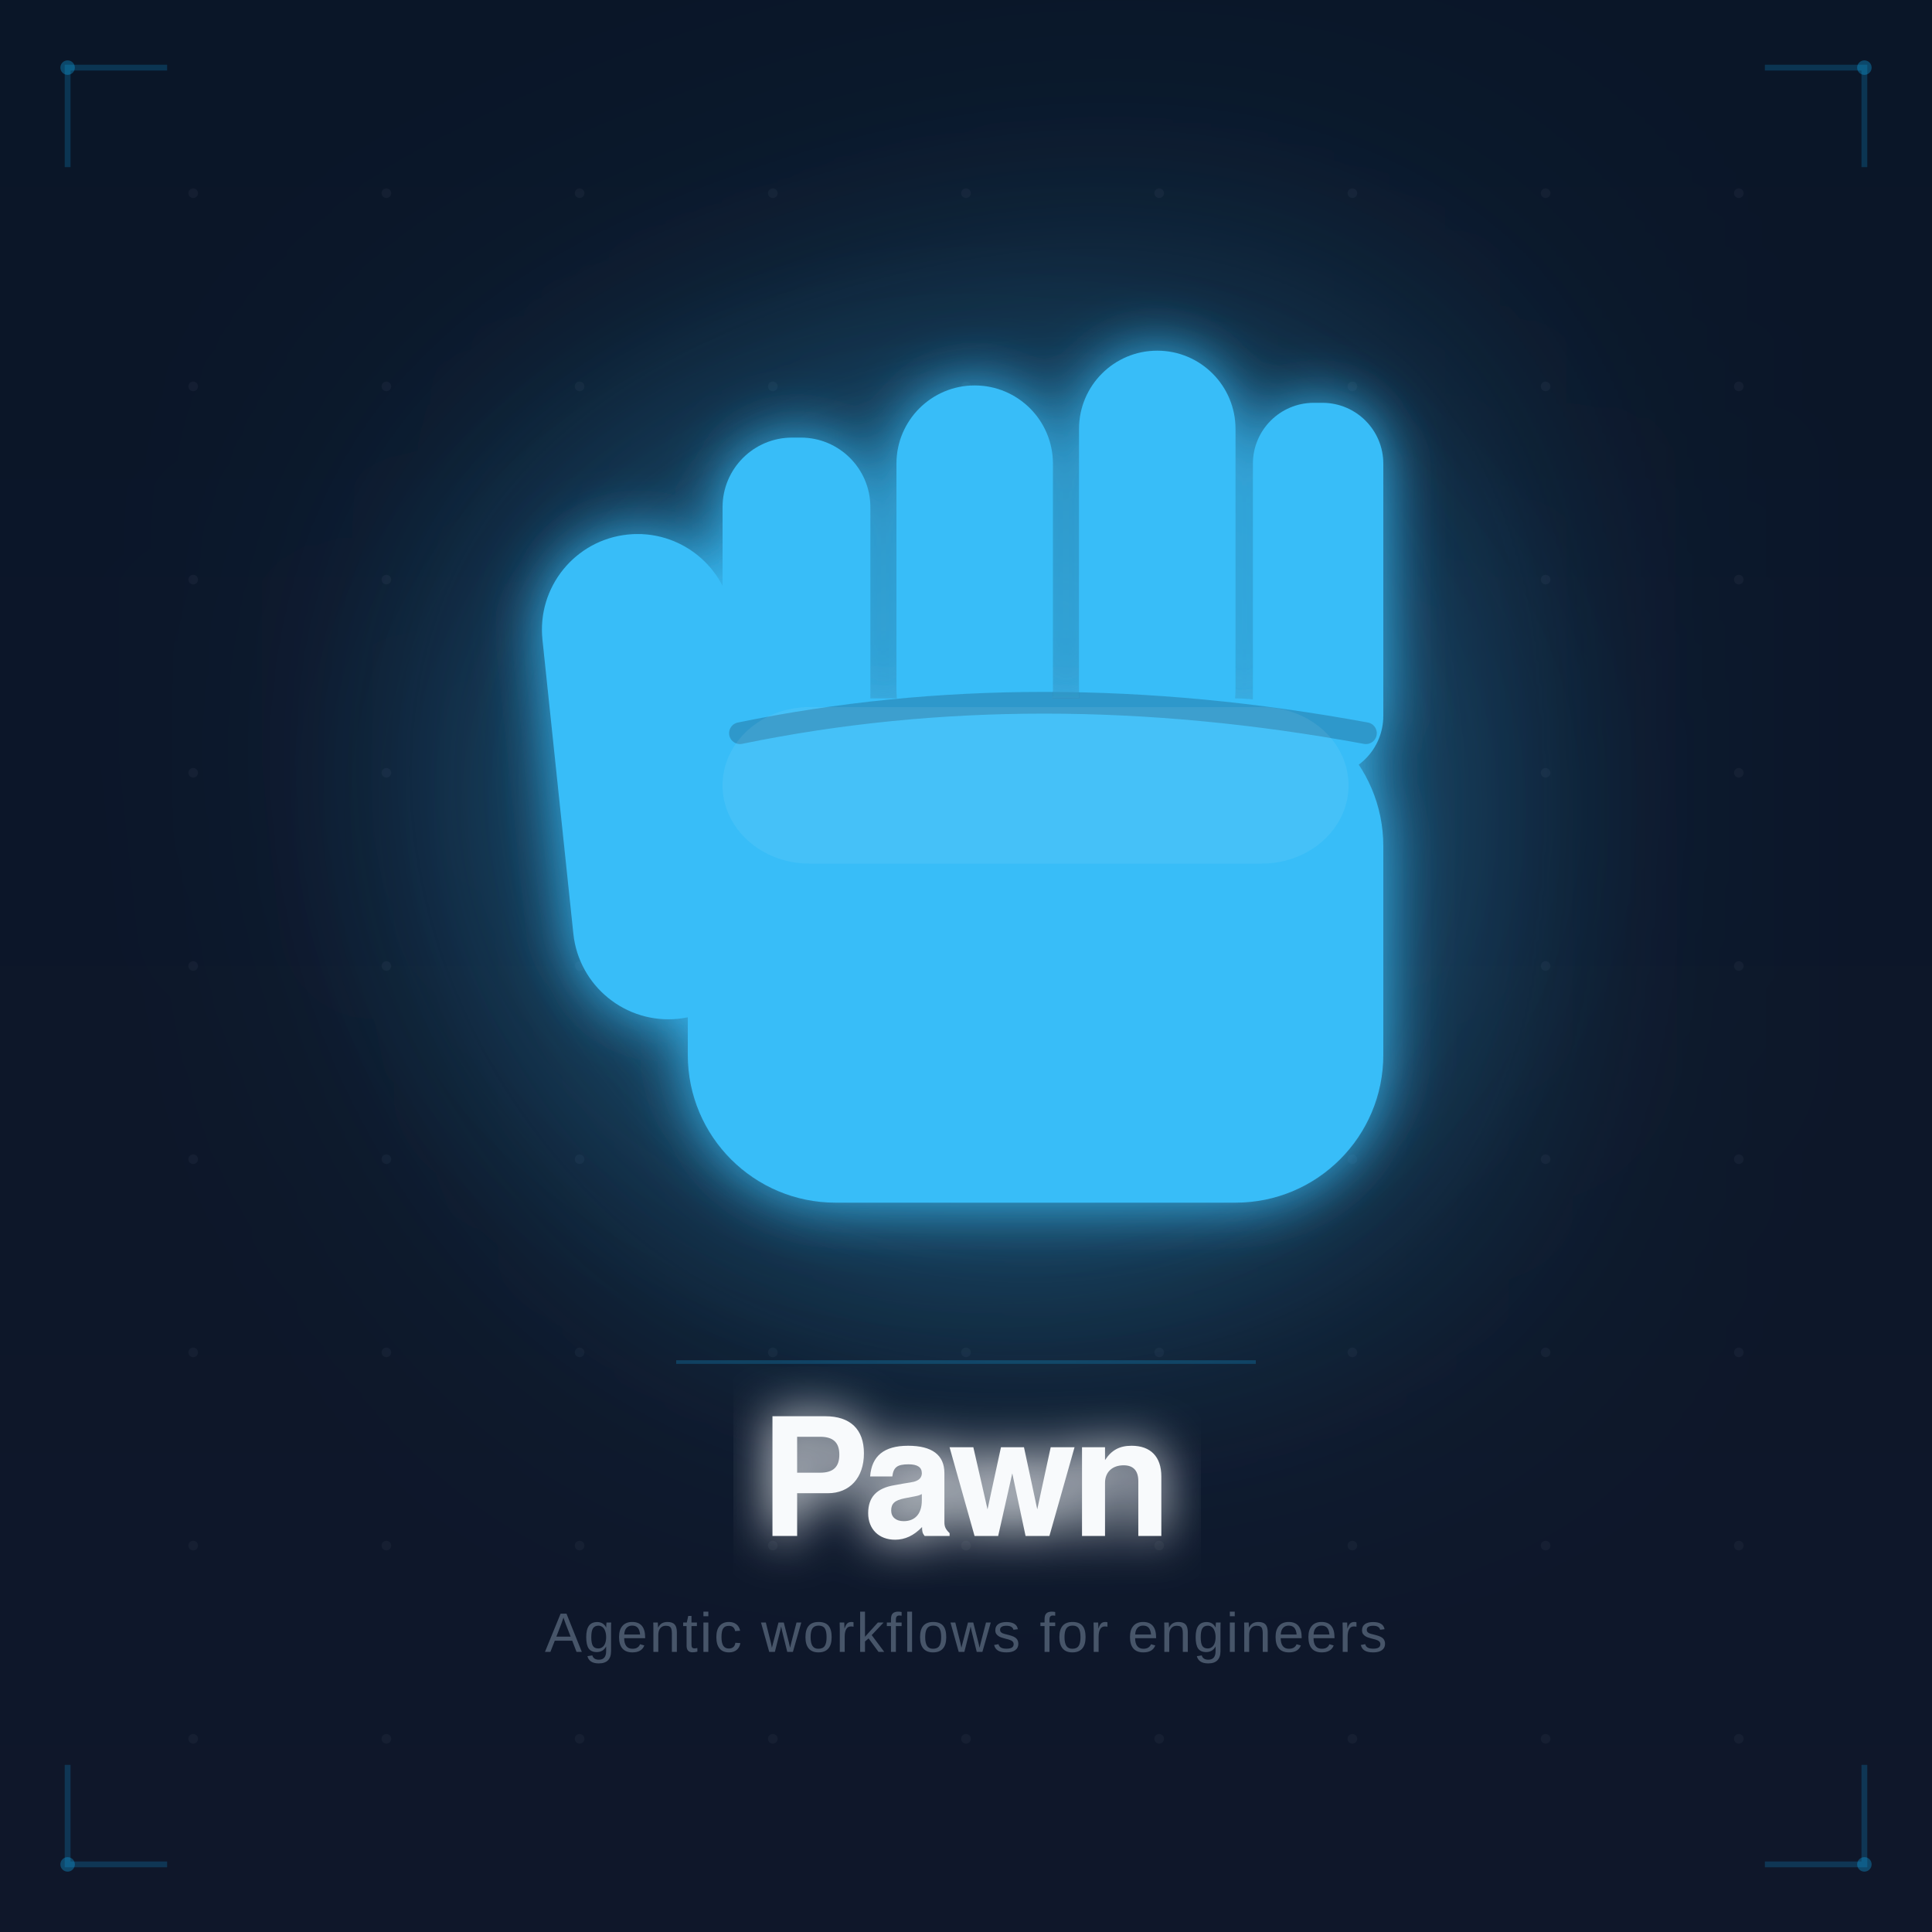
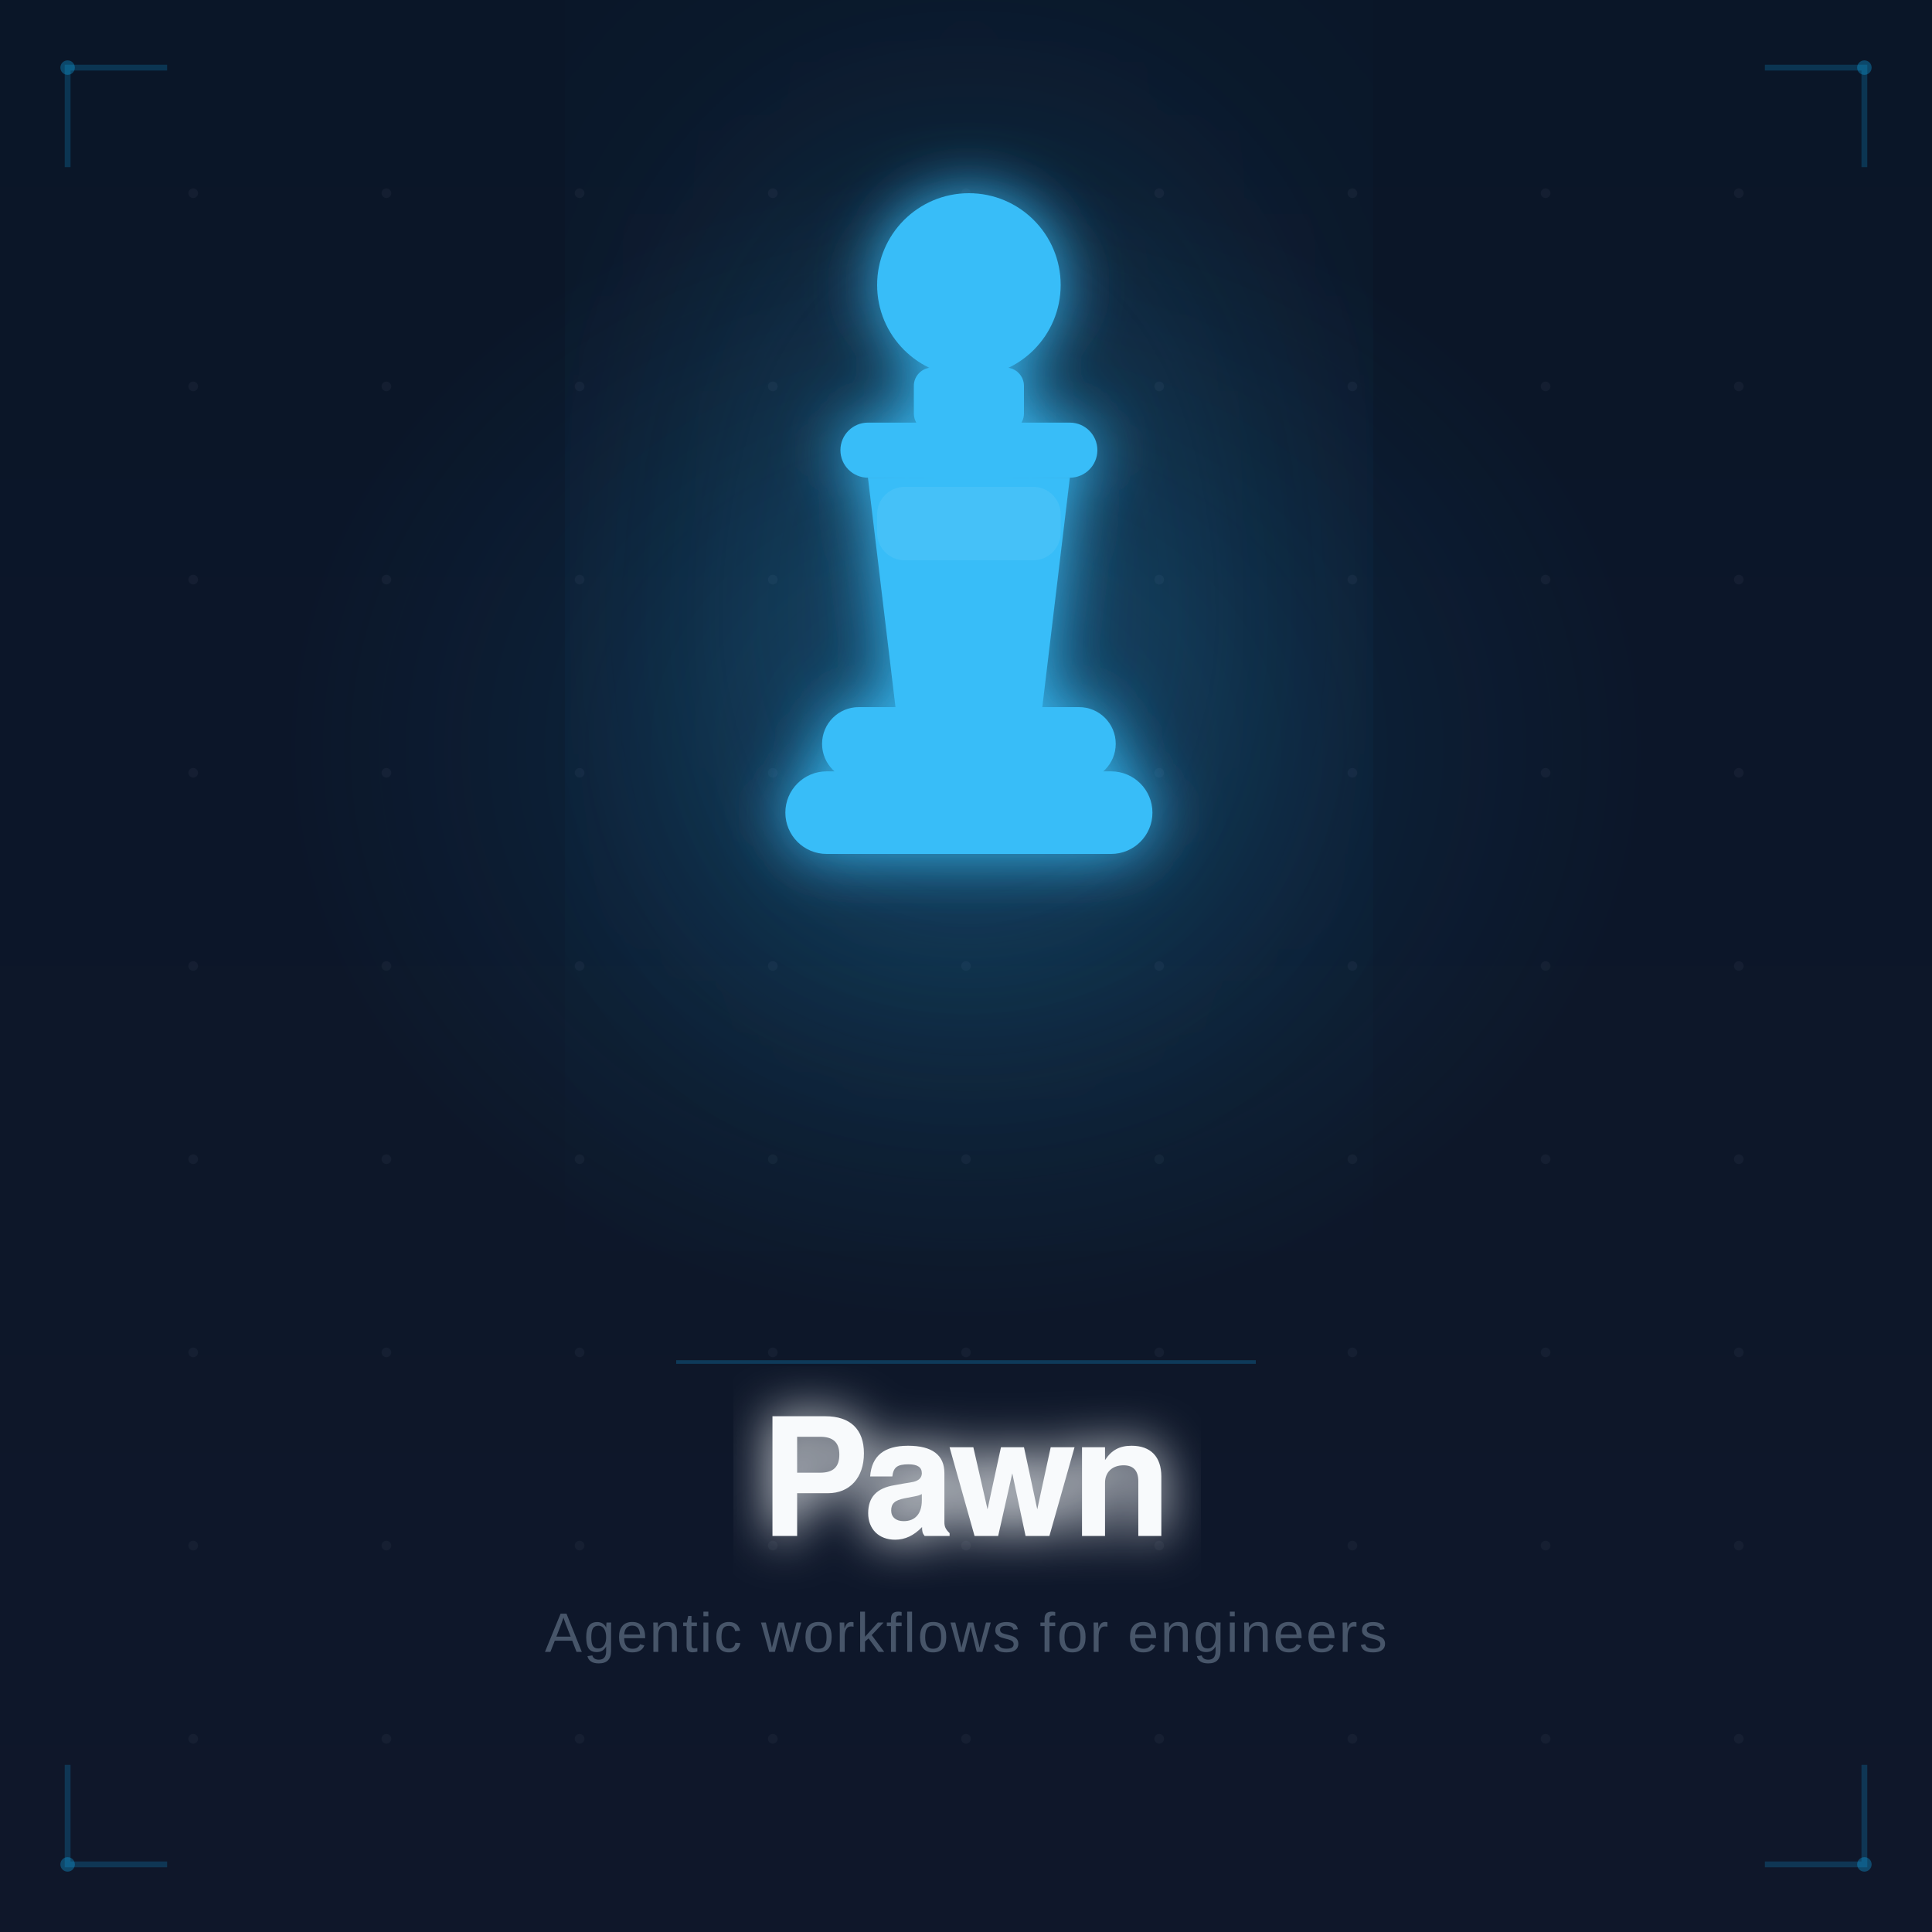
<svg xmlns="http://www.w3.org/2000/svg" viewBox="0 0 400 400" width="400" height="400">
  <defs>
    <linearGradient id="bg5" x1="0%" y1="0%" x2="0%" y2="100%">
      <stop offset="0%" stop-color="#0a1628" />
      <stop offset="100%" stop-color="#0f172a" />
    </linearGradient>
    <radialGradient id="halo5" cx="50%" cy="50%" r="50%">
      <stop offset="0%" stop-color="#0ea5e9" stop-opacity="0.18" />
      <stop offset="60%" stop-color="#0ea5e9" stop-opacity="0.06" />
      <stop offset="100%" stop-color="#0ea5e9" stop-opacity="0" />
    </radialGradient>
-     <filter id="fistEdge5" x="-20%" y="-20%" width="140%" height="140%">
+     <filter id="pawnEdge5" x="-20%" y="-20%" width="140%" height="140%">
      <feGaussianBlur stdDeviation="3.5" result="blur" />
      <feMerge>
        <feMergeNode in="blur" />
        <feMergeNode in="SourceGraphic" />
      </feMerge>
    </filter>
    <filter id="bloom5" x="-60%" y="-60%" width="220%" height="220%">
      <feGaussianBlur stdDeviation="22" />
    </filter>
    <filter id="textGlow5" x="-10%" y="-40%" width="120%" height="180%">
      <feGaussianBlur stdDeviation="5" result="blur" />
      <feMerge>
        <feMergeNode in="blur" />
        <feMergeNode in="SourceGraphic" />
      </feMerge>
    </filter>
  </defs>
  <rect width="400" height="400" fill="url(#bg5)" />
  <g fill="#1e293b" opacity="0.45">
    <circle cx="40" cy="40" r="1" />
    <circle cx="80" cy="40" r="1" />
    <circle cx="120" cy="40" r="1" />
    <circle cx="160" cy="40" r="1" />
    <circle cx="200" cy="40" r="1" />
    <circle cx="240" cy="40" r="1" />
    <circle cx="280" cy="40" r="1" />
    <circle cx="320" cy="40" r="1" />
    <circle cx="360" cy="40" r="1" />
    <circle cx="40" cy="80" r="1" />
    <circle cx="80" cy="80" r="1" />
    <circle cx="120" cy="80" r="1" />
    <circle cx="160" cy="80" r="1" />
    <circle cx="200" cy="80" r="1" />
    <circle cx="240" cy="80" r="1" />
    <circle cx="280" cy="80" r="1" />
    <circle cx="320" cy="80" r="1" />
    <circle cx="360" cy="80" r="1" />
    <circle cx="40" cy="120" r="1" />
    <circle cx="80" cy="120" r="1" />
    <circle cx="120" cy="120" r="1" />
    <circle cx="160" cy="120" r="1" />
    <circle cx="200" cy="120" r="1" />
    <circle cx="240" cy="120" r="1" />
    <circle cx="280" cy="120" r="1" />
    <circle cx="320" cy="120" r="1" />
    <circle cx="360" cy="120" r="1" />
    <circle cx="40" cy="160" r="1" />
    <circle cx="80" cy="160" r="1" />
    <circle cx="120" cy="160" r="1" />
    <circle cx="160" cy="160" r="1" />
    <circle cx="200" cy="160" r="1" />
    <circle cx="240" cy="160" r="1" />
    <circle cx="280" cy="160" r="1" />
    <circle cx="320" cy="160" r="1" />
    <circle cx="360" cy="160" r="1" />
    <circle cx="40" cy="200" r="1" />
    <circle cx="80" cy="200" r="1" />
    <circle cx="120" cy="200" r="1" />
    <circle cx="160" cy="200" r="1" />
    <circle cx="200" cy="200" r="1" />
    <circle cx="240" cy="200" r="1" />
    <circle cx="280" cy="200" r="1" />
    <circle cx="320" cy="200" r="1" />
    <circle cx="360" cy="200" r="1" />
    <circle cx="40" cy="240" r="1" />
    <circle cx="80" cy="240" r="1" />
    <circle cx="120" cy="240" r="1" />
    <circle cx="160" cy="240" r="1" />
    <circle cx="200" cy="240" r="1" />
    <circle cx="240" cy="240" r="1" />
    <circle cx="280" cy="240" r="1" />
    <circle cx="320" cy="240" r="1" />
    <circle cx="360" cy="240" r="1" />
    <circle cx="40" cy="280" r="1" />
    <circle cx="80" cy="280" r="1" />
    <circle cx="120" cy="280" r="1" />
    <circle cx="160" cy="280" r="1" />
    <circle cx="200" cy="280" r="1" />
    <circle cx="240" cy="280" r="1" />
    <circle cx="280" cy="280" r="1" />
    <circle cx="320" cy="280" r="1" />
    <circle cx="360" cy="280" r="1" />
    <circle cx="40" cy="320" r="1" />
    <circle cx="80" cy="320" r="1" />
    <circle cx="120" cy="320" r="1" />
    <circle cx="160" cy="320" r="1" />
    <circle cx="200" cy="320" r="1" />
    <circle cx="240" cy="320" r="1" />
    <circle cx="280" cy="320" r="1" />
    <circle cx="320" cy="320" r="1" />
    <circle cx="360" cy="320" r="1" />
    <circle cx="40" cy="360" r="1" />
    <circle cx="80" cy="360" r="1" />
    <circle cx="120" cy="360" r="1" />
    <circle cx="160" cy="360" r="1" />
    <circle cx="200" cy="360" r="1" />
    <circle cx="240" cy="360" r="1" />
    <circle cx="280" cy="360" r="1" />
    <circle cx="320" cy="360" r="1" />
    <circle cx="360" cy="360" r="1" />
  </g>
-   <ellipse cx="200" cy="168" rx="140" ry="120" fill="url(#halo5)" />
-   <g transform="translate(110, 60) scale(1.8)" filter="url(#bloom5)" opacity="0.55">
-     <rect x="3" y="28" width="22" height="56" rx="11" fill="#38bdf8" transform="rotate(-6 14 56)" />
-     <rect x="22" y="17" width="17" height="38" rx="8" fill="#38bdf8" />
-     <rect x="42" y="11" width="18" height="44" rx="9" fill="#38bdf8" />
-     <rect x="63" y="7" width="18" height="48" rx="9" fill="#38bdf8" />
-     <rect x="83" y="13" width="15" height="43" rx="7" fill="#38bdf8" />
-     <rect x="18" y="47" width="80" height="58" rx="17" fill="#38bdf8" />
+   <ellipse cx="200" cy="155" rx="140" ry="120" fill="url(#halo5)" />
+   <g transform="translate(155, 40) scale(1.9)" filter="url(#bloom5)" opacity="0.55">
+     <circle cx="24" cy="10" r="10" fill="#38bdf8" />
+     <rect x="18" y="19" width="12" height="7" rx="2" fill="#38bdf8" />
+     <rect x="10" y="25" width="28" height="6" rx="3" fill="#38bdf8" />
+     <path d="M 13 31 L 16 56 L 32 56 L 35 31 Z" fill="#38bdf8" />
+     <rect x="8" y="56" width="32" height="8" rx="4" fill="#38bdf8" />
+     <rect x="4" y="63" width="40" height="9" rx="4.5" fill="#38bdf8" />
  </g>
-   <g transform="translate(110, 60) scale(1.8)" filter="url(#fistEdge5)">
-     <rect x="3" y="28" width="22" height="56" rx="11" fill="#38bdf8" transform="rotate(-6 14 56)" />
-     <rect x="22" y="17" width="17" height="38" rx="8" fill="#38bdf8" />
-     <rect x="42" y="11" width="18" height="44" rx="9" fill="#38bdf8" />
-     <rect x="63" y="7" width="18" height="48" rx="9" fill="#38bdf8" />
-     <rect x="83" y="13" width="15" height="43" rx="7" fill="#38bdf8" />
-     <rect x="18" y="47" width="80" height="58" rx="17" fill="#38bdf8" />
-     <path d="M 24 51 Q 58 44 96 51" stroke="rgba(15,23,42,0.22)" stroke-width="2.5" fill="none" stroke-linecap="round" />
-     <rect x="22" y="48" width="72" height="18" rx="10" fill="rgba(255,255,255,0.07)" />
+   <g transform="translate(155, 40) scale(1.9)" filter="url(#pawnEdge5)" class="animate-pawn-hero-float">
+     <circle cx="24" cy="10" r="10" fill="#38bdf8" />
+     <rect x="18" y="19" width="12" height="7" rx="2" fill="#38bdf8" />
+     <rect x="10" y="25" width="28" height="6" rx="3" fill="#38bdf8" />
+     <path d="M 13 31 L 16 56 L 32 56 L 35 31 Z" fill="#38bdf8" />
+     <rect x="14" y="32" width="20" height="8" rx="3" fill="rgba(255,255,255,0.07)" />
+     <rect x="8" y="56" width="32" height="8" rx="4" fill="#38bdf8" />
+     <rect x="4" y="63" width="40" height="9" rx="4.5" fill="#38bdf8" />
  </g>
  <line x1="140" y1="282" x2="260" y2="282" stroke="#0ea5e9" stroke-width="0.75" opacity="0.25" />
  <g filter="url(#textGlow5)">
    <text x="200" y="318" font-family="'Arial Black', 'Helvetica Neue', Helvetica, sans-serif" font-size="34" font-weight="900" letter-spacing="-1" text-anchor="middle" fill="#f8fafc">Pawn</text>
  </g>
  <text x="200" y="342" font-family="'Helvetica Neue', Arial, sans-serif" font-size="11.5" letter-spacing="0.4" text-anchor="middle" fill="#475569">Agentic workflows for engineers</text>
  <g stroke="#0ea5e9" stroke-width="1.2" opacity="0.22" fill="none" stroke-linecap="square">
    <polyline points="14,34 14,14 34,14" />
    <polyline points="366,14 386,14 386,34" />
    <polyline points="14,366 14,386 34,386" />
    <polyline points="386,366 386,386 366,386" />
  </g>
  <g fill="#0ea5e9" opacity="0.35">
    <circle cx="14" cy="14" r="1.5" />
    <circle cx="386" cy="14" r="1.5" />
    <circle cx="14" cy="386" r="1.5" />
    <circle cx="386" cy="386" r="1.5" />
  </g>
</svg>
